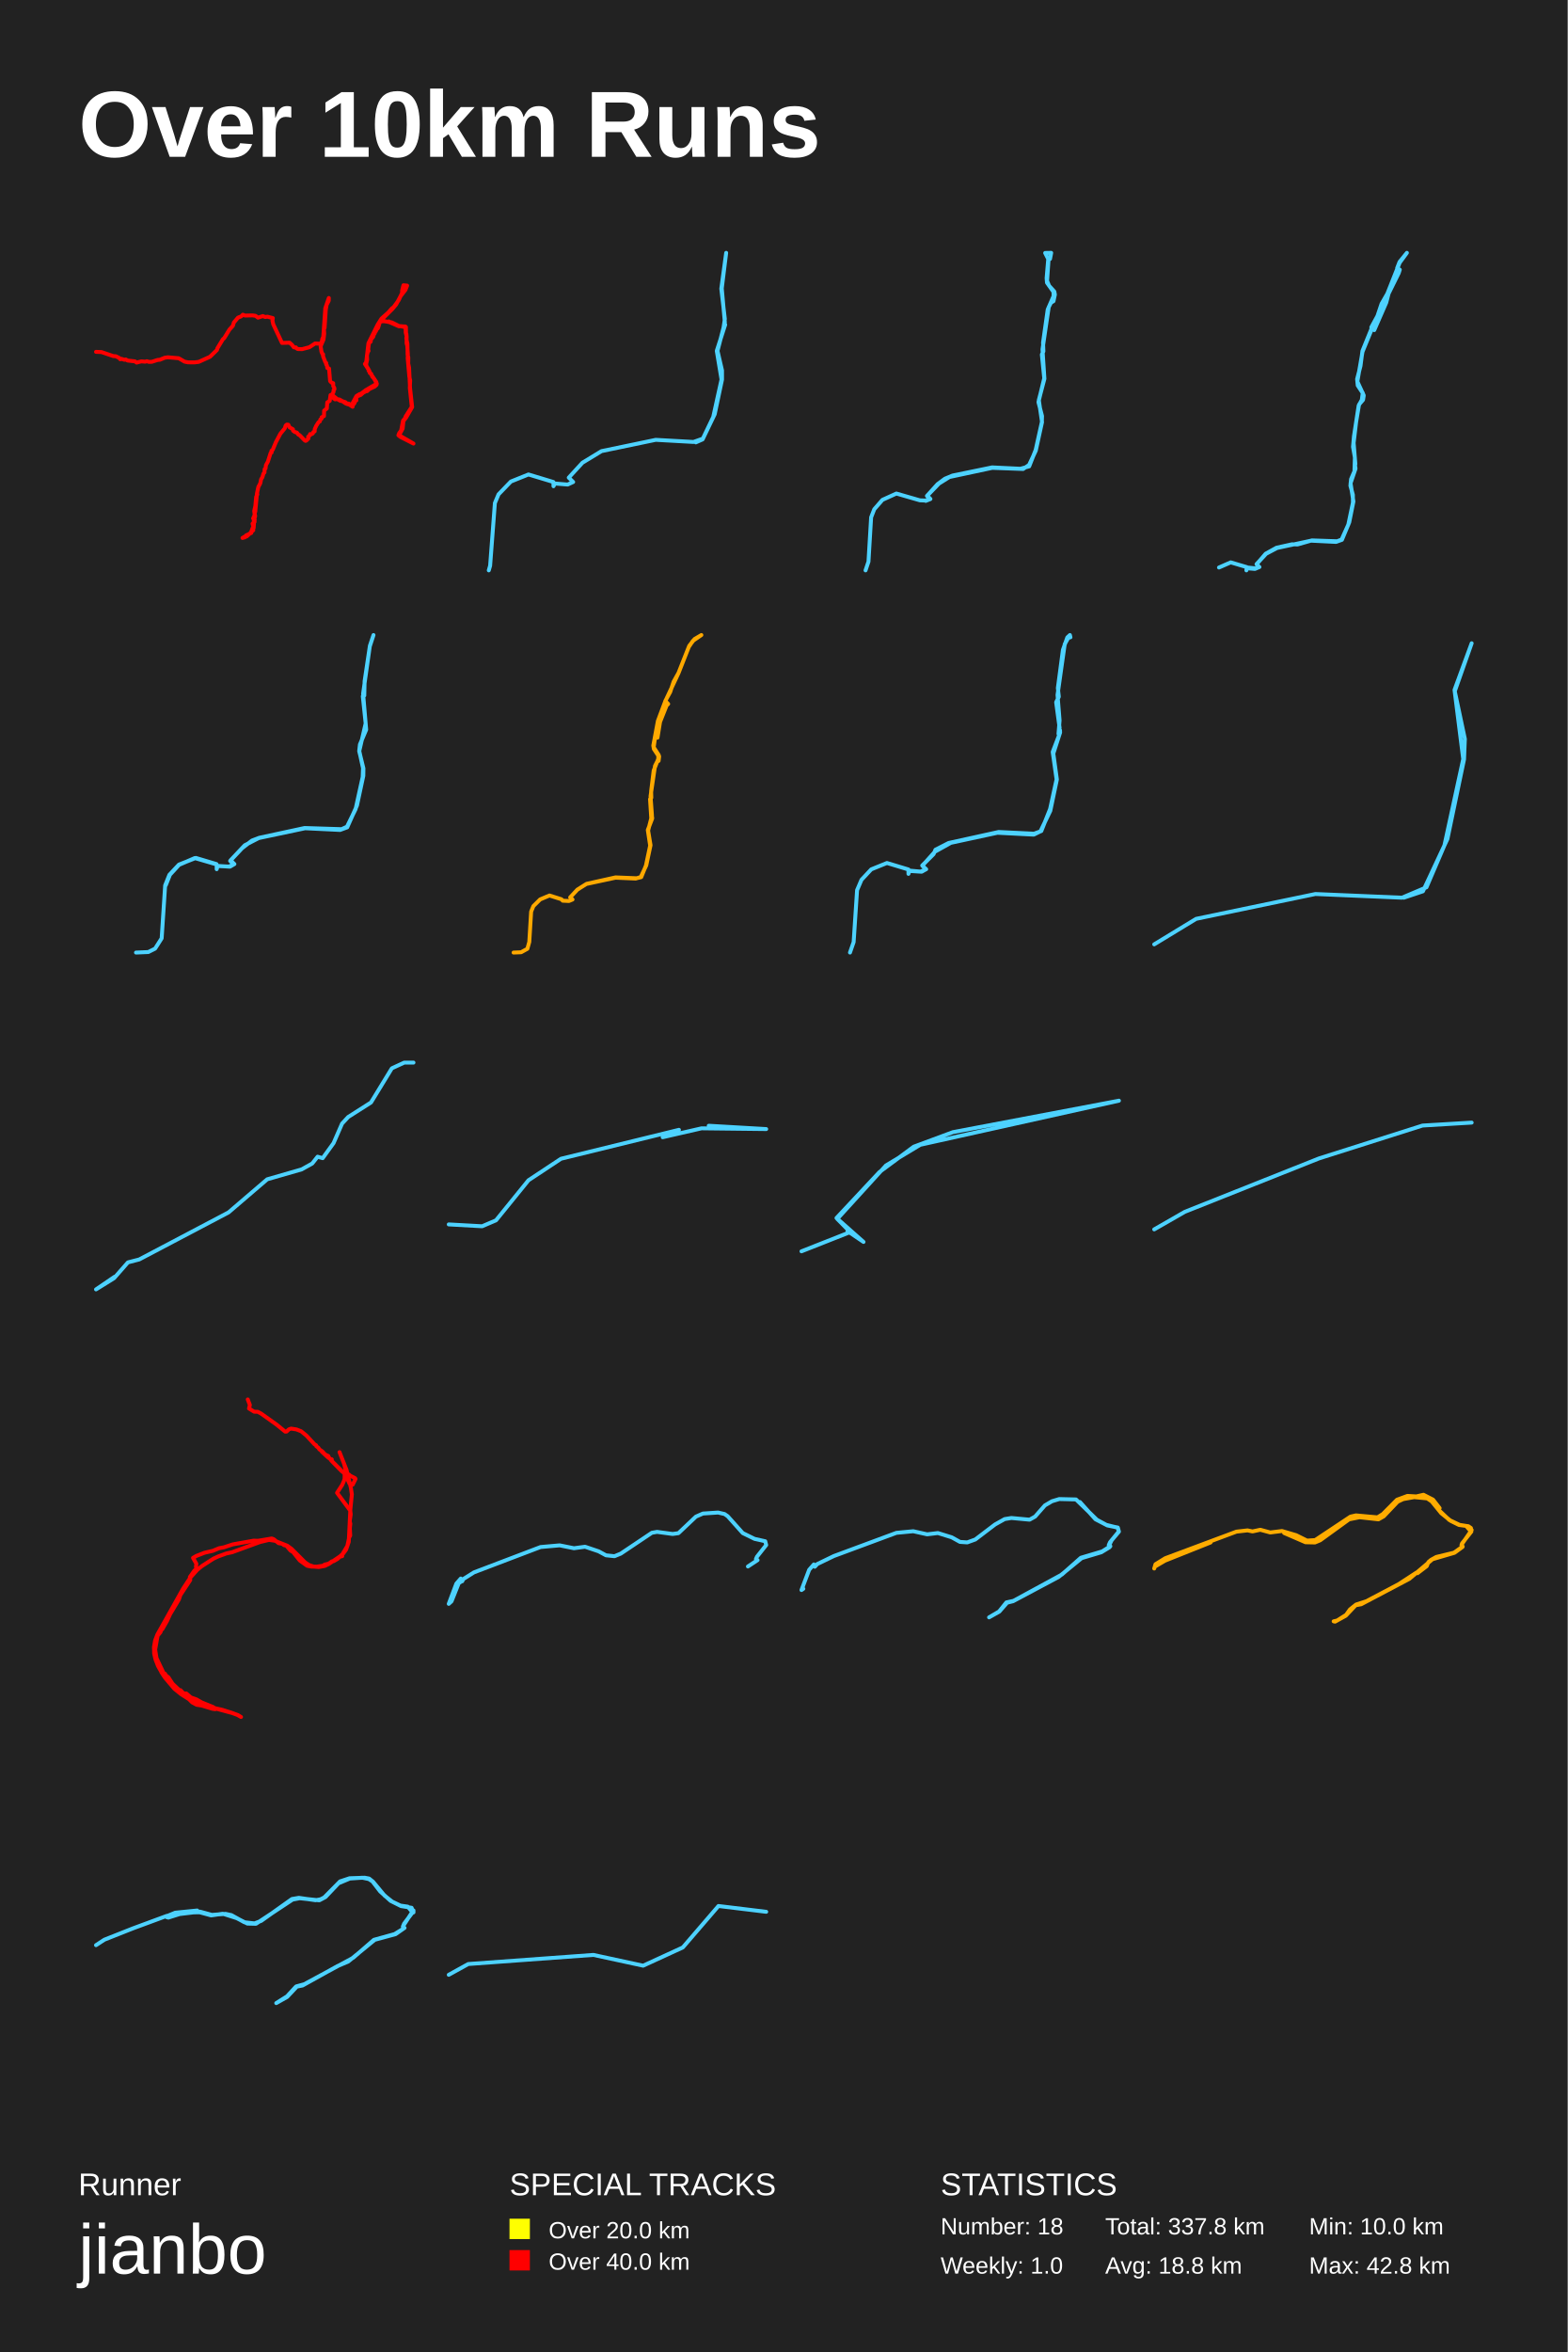
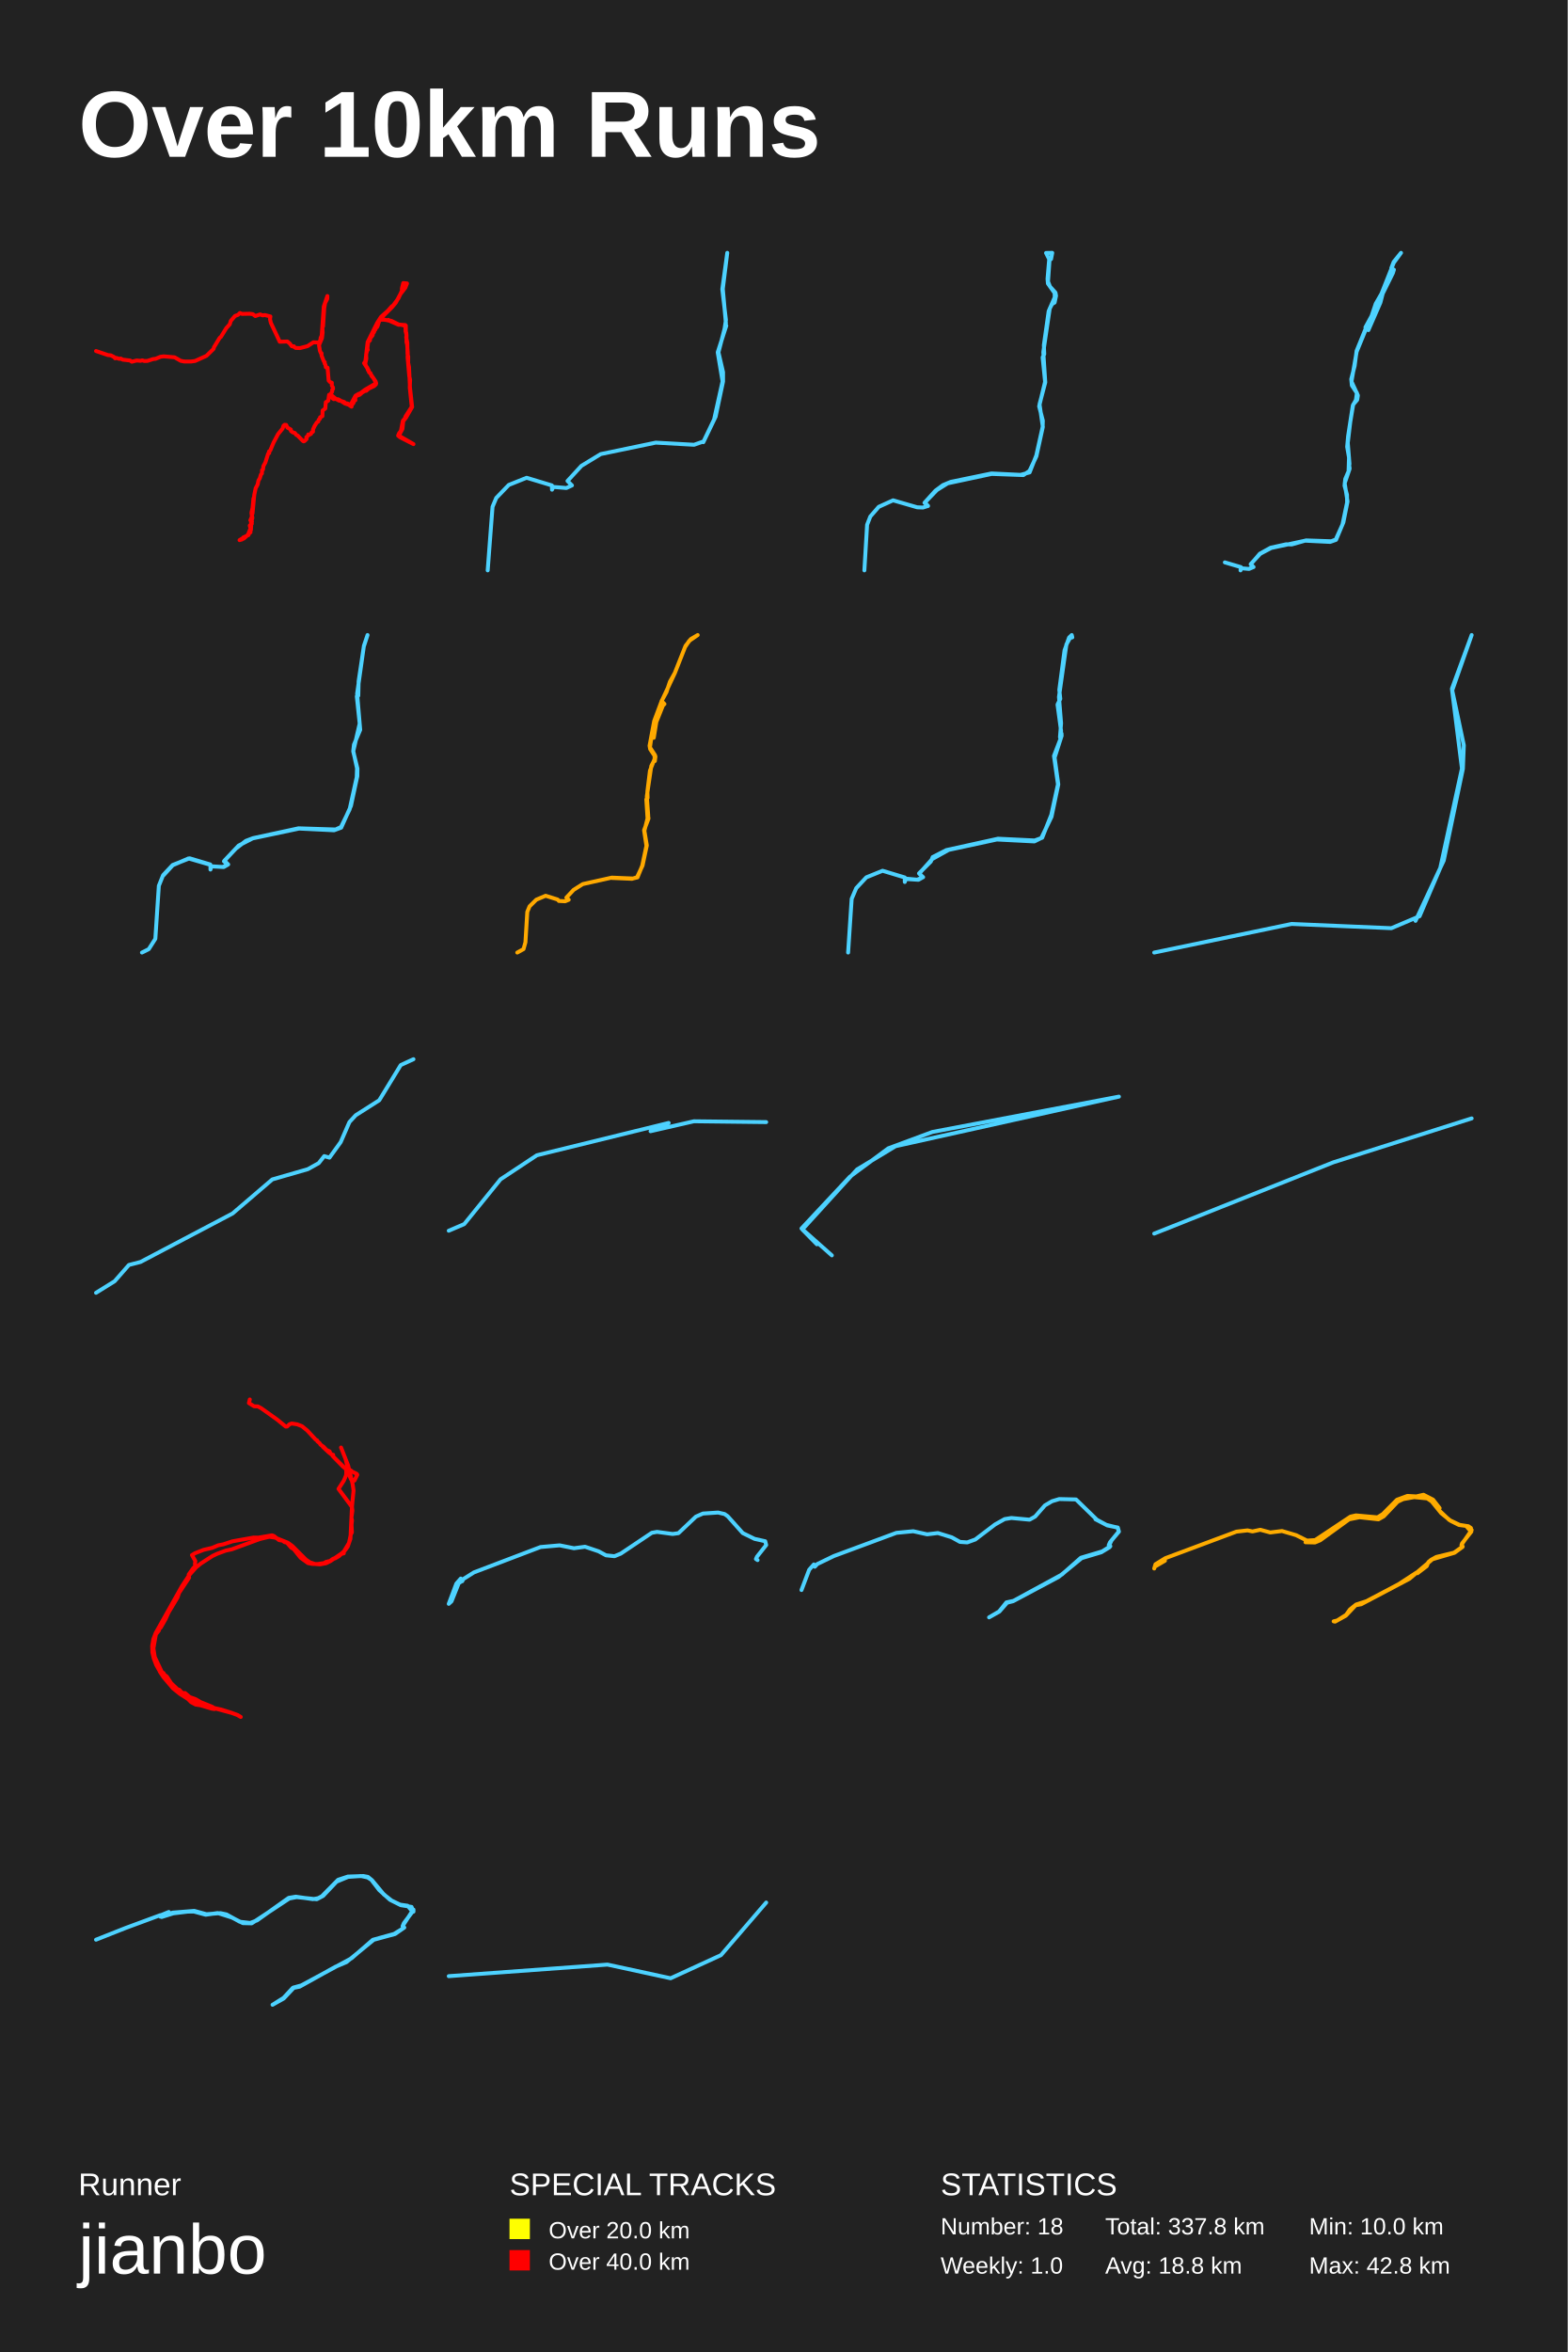
<svg xmlns="http://www.w3.org/2000/svg" baseProfile="full" height="300mm" version="1.1" viewBox="0,0,200,300" width="200mm">
  <defs />
  <rect fill="#222222" height="300" width="200" x="0" y="0" />
  <text fill="#FFFFFF" style="font-size:12px; font-family:Arial; font-weight:bold;" x="10" y="20">Over 10km Runs</text>
  <text fill="#FFFFFF" style="font-size:4px; font-family:Arial" x="10" y="280">Runner</text>
  <text fill="#FFFFFF" style="font-size:9px; font-family:Arial" x="10" y="290">jianbo</text>
  <text fill="#FFFFFF" style="font-size:4px; font-family:Arial" x="65" y="280">SPECIAL TRACKS</text>
  <rect fill="yellow" height="2.6" width="2.6" x="65" y="283" />
  <text fill="#FFFFFF" style="font-size:3px; font-family:Arial" x="70" y="285.5">Over 20.0 km</text>
  <rect fill="red" height="2.6" width="2.6" x="65" y="287" />
  <text fill="#FFFFFF" style="font-size:3px; font-family:Arial" x="70" y="289.5">Over 40.0 km</text>
  <text fill="#FFFFFF" style="font-size:4px; font-family:Arial" x="120" y="280">STATISTICS</text>
  <text fill="#FFFFFF" style="font-size:3px; font-family:Arial" x="120" y="285">Number: 18</text>
  <text fill="#FFFFFF" style="font-size:3px; font-family:Arial" x="120" y="290">Weekly: 1.0</text>
  <text fill="#FFFFFF" style="font-size:3px; font-family:Arial" x="141" y="285">Total: 337.8 km</text>
  <text fill="#FFFFFF" style="font-size:3px; font-family:Arial" x="141" y="290">Avg: 18.8 km</text>
  <text fill="#FFFFFF" style="font-size:3px; font-family:Arial" x="167" y="285">Min: 10.0 km</text>
  <text fill="#FFFFFF" style="font-size:3px; font-family:Arial" x="167" y="290">Max: 42.8 km</text>
-   <polyline fill="none" opacity="1" points="12.25,44.879 12.939,44.904 14.44,45.414 14.78,45.443 15.19,45.648 15.336,45.823 15.478,45.768 15.875,45.893 16.038,45.848 16.281,45.988 17.218,46.093 17.429,46.247 18.033,46.093 18.515,46.133 18.742,46.073 18.998,46.158 19.371,46.148 20.101,45.913 20.401,45.883 21.022,45.628 21.423,45.573 22.798,45.693 23.548,46.128 23.99,46.217 24.834,46.222 25.361,46.153 26.788,45.508 27.688,44.63 27.725,44.44 28.451,43.246 28.593,43.147 29.278,42.028 29.708,41.559 29.838,41.129 30.369,40.51 30.762,40.36 30.981,40.14 31.257,40.25 32.218,40.23 32.603,40.285 32.916,40.52 33.524,40.315 33.828,40.435 34.112,40.395 34.805,40.57 34.757,40.904 34.862,41.364 35.977,43.741 36.943,43.711 37.247,43.975 37.49,44.305 37.762,44.315 37.741,44.365 37.973,44.52 38.532,44.535 39.465,44.29 40.199,43.811 40.884,43.846 41.067,43.566 41.111,43.251 41.241,42.972 41.501,39.321 41.951,38.008 41.939,38.358 41.671,38.882 41.562,39.506 41.411,41.808 41.326,41.973 41.359,42.572 41.274,43.296 40.905,44.165 41.01,44.849 41.132,45.154 41.221,45.189 41.217,45.453 41.517,46.227 41.622,46.297 41.61,46.472 41.712,46.632 41.76,46.941 41.979,47.001 42.113,48.609 42.308,48.814 42.51,48.874 42.51,49.248 42.656,49.478 42.66,49.663 42.555,49.767 42.555,49.997 42.328,50.357 42.563,50.566 42.575,50.816 42.758,50.941 42.859,50.901 43.326,50.961 43.577,51.145 44.076,51.3 44.242,51.47 44.477,51.48 44.854,51.67 45.475,50.511 45.905,50.257 46.03,50.247 46.663,49.762 48.074,48.939 47.734,48.314 47.486,48.035 47.352,47.67 47.174,47.576 47.121,47.311 46.554,46.417 46.663,46.307 46.74,46.038 47.004,43.781 48.192,41.389 48.67,40.635 49.534,39.866 50.021,39.311 50.203,39.197 50.864,38.293 51.298,37.349 51.298,37.069 51.469,36.385 51.939,36.43 51.724,36.974 51.095,37.788 50.536,38.842 50.045,39.426 48.897,40.565 48.642,40.929 49.611,41.054 49.603,40.994 49.559,41.039 49.984,41.124 50.937,41.599 51.72,41.648 51.789,41.718 51.801,42.582 51.878,42.917 51.838,43.177 51.979,43.851 52,45.239 52.093,45.608 52.081,46.367 52.19,46.901 52.312,49.483 52.58,51.924 51.801,53.277 51.469,53.696 51.367,54.675 50.913,55.514 52.75,56.577 51.075,55.723 50.824,55.519 50.937,55.229 51.177,54.914 51.416,53.656 51.663,53.367 51.769,53.082 52.535,51.889 52.284,49.483 52.328,48.519 52.223,48.06 52.012,45.693 52.036,45.174 51.955,44.08 51.87,43.786 51.878,42.967 51.842,42.557 51.761,42.452 51.744,41.748 51.1,41.594 50.901,41.624 49.696,41.094 49.08,40.969 48.569,40.989 48.427,41.189 48.245,41.788 48.168,41.928 48.062,41.938 47.961,42.238 47.872,42.263 47.794,42.562 47.681,42.657 47.632,42.932 47.32,43.311 47.292,43.581 47.113,43.721 47.06,43.856 46.971,44.57 47.02,44.754 46.923,44.884 46.813,45.324 46.837,45.873 46.704,46.482 46.793,46.767 46.996,47.066 47.024,47.271 48.005,48.719 48.07,48.994 48.026,49.103 47.807,49.303 47.121,49.628 46.833,49.892 46.704,49.892 46.335,50.097 46.018,50.376 45.524,50.571 45.442,50.851 45.467,51.07 45.252,51.19 45.244,51.39 44.956,51.769 44.984,51.884 44.599,51.63 44.149,51.485 43.492,51.055 43.439,51.135 43.021,50.906 42.494,50.471 42.166,50.391 42.064,51.13 41.752,51.325 41.695,52.109 41.351,52.373 41.33,53.072 41.038,53.217 41.026,53.397 40.868,53.512 40.811,53.751 40.629,53.861 40.333,54.335 40.154,54.735 40.146,55.019 39.964,55.119 39.907,55.284 39.66,55.419 39.558,55.364 39.493,55.568 39.311,55.708 39.347,55.928 39.092,56.187 38.974,56.232 38.869,56.167 38.224,55.504 38.046,55.419 37.871,55.179 37.604,55.099 37.389,54.934 37.372,54.75 36.938,54.505 36.784,54.171 36.59,54.156 36.448,54.266 36.334,54.63 35.771,55.319 35.195,56.402 34.785,57.39 34.635,57.49 34.655,57.71 34.534,57.755 34.177,58.878 33.929,59.332 33.873,59.766 33.759,59.841 33.743,60.256 33.613,60.4 33.479,60.86 33.313,61.134 33.204,61.648 32.956,62.117 32.782,62.951 32.567,65.257 32.486,65.461 32.551,65.826 32.372,66.474 32.461,66.549 32.352,66.669 32.405,66.684 32.36,67.348 32.247,67.308 32.019,67.892 31.711,68.211 31.468,68.421 31.346,68.391 31.233,68.535 30.937,68.615 31.196,68.456 31.379,68.446 31.387,68.291 32.06,67.981 32.028,67.887 32.311,67.632 32.255,67.547 32.336,67.228 32.218,66.789 32.478,66.559 32.437,66.504 32.498,66.295 32.291,66.13 32.49,65.671 32.433,65.177 32.575,64.538 32.68,63.38 32.831,63.051" stroke="red" stroke-dasharray="none" stroke-linecap="round" stroke-linejoin="round" stroke-width="0.5" />
-   <polyline fill="none" opacity="1" points="62.357,72.75 62.528,72.155 63.136,64.167 63.603,63.053 65.177,61.421 67.42,60.519 70.598,61.479 70.614,62.016 70.785,61.671 72.421,61.805 73.122,61.479 72.561,60.922 74.306,59.021 76.737,57.542 83.654,56.102 88.468,56.371 89.667,55.948 90.992,53.183 92.051,48.401 91.443,44.753 92.518,41.411 92.3,41.833 92.472,40.681 92.02,36.821 92.643,32.25 92.082,36.783 92.472,41.142 91.537,44.753 92.113,47.249 92.113,48.421 91.179,52.837 89.636,56.044 88.764,56.428" stroke="#4dd2ff" stroke-dasharray="none" stroke-linecap="round" stroke-linejoin="round" stroke-width="0.5" />
-   <polyline fill="none" opacity="1" points="118.103,63.889 118.689,63.658 118.256,63.254 119.614,61.753 120.55,61.06 121.522,60.656 126.569,59.617 130.175,59.79 131.299,59.487 132.131,57.38 132.915,53.844 132.939,53.065 132.482,51.289 133.22,48.244 132.915,45.213 133.114,44.823 133.067,43.697 133.664,39.482 134.508,37.548 134.461,37.187 134.414,37.793 134.402,37.23 133.571,36.061 133.524,35.484 133.723,33.116 133.957,33.03 134.109,32.25 133.337,32.264 133.77,33.116 133.583,35.816 133.828,36.436 134.508,37.187 134.578,37.577 134.402,38.414 134.086,38.602 133.793,39.165 132.997,44.563 133.243,48.316 132.529,51.03 132.939,53.844 132.142,57.481 131.288,59.3 130.526,59.819 126.592,59.675 121.124,60.844 119.789,61.681 118.302,63.225 118.7,63.644 118.068,63.846 117.354,63.817 114.356,62.951 112.577,63.759 111.535,64.957 111.136,65.982 110.797,71.639 110.422,72.75" stroke="#4dd2ff" stroke-dasharray="none" stroke-linecap="round" stroke-linejoin="round" stroke-width="0.5" />
-   <polyline fill="none" opacity="1" points="159.235,72.398 160.21,72.495 160.673,72.325 160.308,71.986 161.47,70.627 162.848,69.862 164.827,69.425 165.536,69.449 167.367,68.928 170.586,69.037 171.157,68.818 172.014,66.913 172.604,64.098 172.595,63.115 172.28,61.95 172.368,61.101 172.92,59.814 172.91,59.559 172.801,59.887 172.851,58.358 172.614,56.999 172.732,55.652 173.333,51.731 173.737,51.003 173.855,50.105 173.894,50.53 173.874,50.166 173.215,49.171 173.136,48.357 173.569,46.67 173.815,44.765 174.977,41.912 175.322,42.107 176.857,38.586 177.153,37.445 178.442,34.836 178.58,34.399 178.245,34.192 178.551,33.403 179.486,32.25 178.561,33.512 176.995,37.458 176.257,38.744 175.735,40.298 174.948,41.742 174.997,42.009 173.825,44.862 173.166,48.661 173.983,50.433 173.894,51.003 173.382,51.598 173.008,53.843 172.693,56.489 172.91,59.171 172.792,59.899 172.91,59.584 172.929,59.79 172.299,61.635 172.664,63.965 172.132,66.622 171.197,68.855 170.448,69.122 167.249,68.964 162.917,69.898 161.519,70.639 160.308,71.949 160.663,72.325 160.102,72.568 159.107,72.483 159.009,72.75 159.058,72.337 157.01,71.731 155.514,72.386" stroke="#4dd2ff" stroke-dasharray="none" stroke-linecap="round" stroke-linejoin="round" stroke-width="0.5" />
-   <polyline fill="none" opacity="1" points="17.35,121.5 18.919,121.433 19.785,121 20.624,119.683 21.07,112.931 21.611,111.58 22.828,110.28 24.993,109.43 27.617,110.213 27.698,110.647 27.82,110.463 29.199,110.53 29.849,110.247 29.362,109.813 30.877,108.196 32.148,107.212 33.068,106.862 38.858,105.612 43.578,105.762 44.268,105.445 45.364,103.211 46.27,99.109 46.311,97.975 45.837,95.791 46.649,92.273 46.284,88.804 46.473,88.721 46.514,86.887 47.19,82.367 47.65,81.0 47.176,82.451 46.324,88.471 46.717,93.073 45.918,94.957 45.824,95.808 46.365,98.009 46.351,98.959 45.54,102.744 44.295,105.528 43.389,105.862 38.925,105.645 33.014,106.895 31.228,107.812 29.416,109.73 29.903,110.213 29.335,110.547 27.766,110.447 27.644,110.863 27.644,110.263 24.844,109.446 22.842,110.313 21.679,111.58 21.151,112.914" stroke="#4dd2ff" stroke-dasharray="none" stroke-linecap="round" stroke-linejoin="round" stroke-width="0.5" />
-   <polyline fill="none" opacity="1" points="65.521,121.5 66.482,121.46 67.281,121.018 67.525,120.145 67.761,116.279 68.047,115.576 68.91,114.723 70.099,114.221 71.631,114.703 71.786,114.884 72.584,114.924 73.04,114.733 72.739,114.462 73.667,113.468 74.832,112.735 78.53,111.912 81.219,112.022 81.805,111.881 82.408,110.395 82.946,107.855 82.644,105.867 83.206,104.401 83.19,104.2 83.092,104.471 82.929,101.93 83.092,101.75 83.068,100.936 83.394,98.285 84.062,96.588 84.013,96.337 83.98,96.749 83.988,96.397 83.418,95.533 83.345,95.102 83.931,91.958 84.868,89.457 86.571,85.831 87.931,82.376 88.607,81.512 89.479,81.0 88.395,81.743 87.866,82.537 86.562,85.831 85.935,86.956 85.503,88.262 84.876,89.407 85.243,89.789 85.047,89.979 84.208,92.079 83.882,94.087 83.565,94.117 83.394,95.312 84.029,96.297 84.021,96.688 84.013,96.256 84.094,96.487 84.021,97.05 83.842,97.14 83.565,97.683 82.994,101.559 83.174,104.019 82.685,105.937 82.994,107.805 82.449,110.375 81.748,111.861 81.105,112.062 78.522,111.952 74.93,112.725" stroke="#ffa900" stroke-dasharray="none" stroke-linecap="round" stroke-linejoin="round" stroke-width="0.5" />
-   <polyline fill="none" opacity="1" points="116.021,111.072 115.911,111.342 116.13,111.055 117.433,111.173 118.16,110.869 117.652,110.396 119.106,108.942 119.339,108.384 121.026,107.522 127.402,106.12 131.914,106.339 132.846,106.001 133.971,103.178 134.794,99.409 134.3,95.91 135.246,93.442 135.232,93.138 135.054,93.645 135.178,92.833 134.739,89.571 135.082,88.878 134.958,87.762 135.603,82.893 136.165,81.304 136.494,81.0 136.563,81.287 136.288,81.355 135.836,82.15 134.917,88.641 135.178,91.887 135.04,93.594 135.178,93.104 135.219,93.51 134.382,96.113 134.835,99.426 133.998,103.415 132.737,106.035 131.886,106.458 127.252,106.221 121.3,107.506 119.271,108.638 117.666,110.43 118.146,110.869 117.584,111.19 116.007,111.089 115.897,111.461 115.897,110.903 113.155,110.075 111.153,110.886 109.905,112.221 109.342,113.54 108.904,120.165 108.437,121.5" stroke="#4dd2ff" stroke-dasharray="none" stroke-linecap="round" stroke-linejoin="round" stroke-width="0.5" />
-   <polyline fill="none" opacity="1" points="147.25,120.453 152.599,117.199 167.813,114.031 178.858,114.502 181.984,113.174 184.277,107.823 186.673,96.819 185.562,87.999 187.75,82.047 185.596,88.17 186.882,94.25 186.777,96.862 184.659,107.009 181.533,113.688 179.101,114.502" stroke="#4dd2ff" stroke-dasharray="none" stroke-linecap="round" stroke-linejoin="round" stroke-width="0.5" />
-   <polyline fill="none" opacity="1" points="52.75,135.536 51.571,135.536 49.992,136.263 47.328,140.623 44.418,142.475 43.638,143.319 42.554,145.804 41.165,147.727 40.518,147.539 39.833,148.406 38.483,149.157 34.088,150.423 29.161,154.642 17.767,160.643 16.321,161.018 14.552,163.034 12.25,164.464 14.628,162.847" stroke="#4dd2ff" stroke-dasharray="none" stroke-linecap="round" stroke-linejoin="round" stroke-width="0.5" />
-   <polyline fill="none" opacity="1" points="90.418,143.589 97.75,144.014 89.496,143.92 84.544,145.055 86.617,144.109 71.569,147.8 67.423,150.544 63.277,155.654 61.511,156.411 57.25,156.175" stroke="#4dd2ff" stroke-dasharray="none" stroke-linecap="round" stroke-linejoin="round" stroke-width="0.5" />
-   <polyline fill="none" opacity="1" points="108.126,157.033 110.165,158.41 106.718,155.357 112.205,149.491 116.576,146.259 121.577,144.404 142.75,140.393 117.401,146.02 113.031,148.653 106.815,155.477 108.466,157.153 102.25,159.607" stroke="#4dd2ff" stroke-dasharray="none" stroke-linecap="round" stroke-linejoin="round" stroke-width="0.5" />
-   <polyline fill="none" opacity="1" points="187.75,143.19 181.483,143.564 168.275,147.758 151.158,154.568 147.25,156.81" stroke="#4dd2ff" stroke-dasharray="none" stroke-linecap="round" stroke-linejoin="round" stroke-width="0.5" />
-   <polyline fill="none" opacity="1" points="31.609,178.5 31.879,179.203 31.769,179.659 32.424,180.064 32.883,180.075 33.304,180.3 35.311,181.729 36.384,182.606 36.558,182.595 36.86,182.314 37.135,182.218 37.818,182.325 38.418,182.556 39.096,183.112 40.127,184.226 40.324,184.339 40.356,184.462 40.631,184.676 40.737,184.862 41.14,185.148 41.479,185.52 41.887,185.717 41.951,185.902 42.263,186.228 42.327,186.166 42.299,186.285 42.441,186.459 43.967,187.983 43.963,188.607 43.885,188.877 43.656,189.4 43,190.413 44.687,192.684 44.742,193.146 44.618,194.023 44.691,194.36 44.632,194.934 44.682,195.873 44.554,196.081 44.311,197.194 43.66,198.279 43.665,198.487 43.353,198.566 43.069,198.836 42.57,199.128 42.345,199.151 41.937,199.443 41.429,199.567 41.186,199.713 40.384,199.831 39.72,199.82 39.174,199.713 38.249,199.044 37.387,197.965 37.066,197.779 36.526,197.149 36.241,197.093 35.994,196.907 35.54,196.834 34.931,196.334 34.674,196.233 32.942,196.525 32.351,196.514 29.702,196.986 28.561,197.363 27.934,197.481 27.159,197.807 26.092,198.054 25.038,198.465 24.625,198.707 25.051,199.46 25.001,199.837 25.065,200.101 24.799,200.332 24.222,201.147 24.272,201.54 23.008,203.458 22.824,204.014 21.697,205.898 21.312,206.746 20.703,207.815 20.579,207.888 20.469,208.197 20.107,208.635 19.795,210.4 19.965,211.491 20.881,213.419 21.06,213.492 21.161,213.694 21.482,213.936 22.018,214.762 22.866,215.566 23.035,215.588 22.898,215.617 23.081,215.633 23.351,215.931 23.594,216.027 23.759,215.999 24.355,216.51 25.056,216.758 25.757,217.157 27.155,217.719 27.48,217.927 27.457,218.011 27.109,217.96 25.725,217.544 25.093,217.449 24.515,217.14 24.117,216.741 23.108,216.1 22.242,215.403 21.065,214.015 20.593,213.306 21.303,214.239 22.604,215.594 23.704,216.415 24.392,216.819 25.716,217.443 29.597,218.489 30.289,218.741 30.747,219.0 30.362,218.764 29.515,218.455 28.319,218.078 26.495,217.674 24.96,217.078 24.135,216.662 23.168,216.01 21.94,214.914 20.529,213.16 20.153,212.486 19.841,211.671 19.667,210.918 19.644,210.086 19.786,209.254 20.08,208.483 23.36,202.631 24.291,201.214 25.157,200.242 25.752,199.758 27.219,198.814 27.824,198.532 28.864,198.15 29.62,197.987 33.158,196.694 34.317,196.418 35.059,196.525 36.654,197.16 37.213,197.571 38.918,199.28 39.417,199.618 40.04,199.826 40.673,199.876 41.433,199.736 41.983,199.466 43.367,198.521 43.793,198.15 44.155,197.655 44.494,196.671 44.696,192.538 44.888,190.615 44.76,189.755 44.206,187.483 43.317,185.227 43.899,186.712 44.403,188.827 44.558,189.187 44.627,189.288 44.82,189.271 44.998,189.372 45.356,188.641 45.301,188.54 44.641,188.208 44.554,188.096 43.871,187.854 43.587,187.646 42.263,186.296 42.331,186.138 42.244,186.195 41.809,185.863 41.035,185.143 41.007,185.042" stroke="red" stroke-dasharray="none" stroke-linecap="round" stroke-linejoin="round" stroke-width="0.5" />
-   <polyline fill="none" opacity="1" points="59.025,201.446 58.973,201.649 58.529,201.929 57.601,204.256 57.25,204.574 58.22,201.993 58.787,201.344 58.973,201.688 59.097,201.42 60.469,200.556 68.961,197.326 71.397,197.11 73.223,197.479 74.637,197.288 76.37,197.873 77.309,198.381 78.393,198.496 79.197,198.165 83.16,195.508 83.83,195.393 85.812,195.66 86.554,195.558 88.783,193.447 89.681,193.053 91.611,192.926 92.436,193.117 92.838,193.397 94.758,195.546 96.264,196.283 97.626,196.588 97.75,197.072 96.574,198.559 96.44,198.852 96.646,198.992 95.418,199.806" stroke="#4dd2ff" stroke-dasharray="none" stroke-linecap="round" stroke-linejoin="round" stroke-width="0.5" />
-   <polyline fill="none" opacity="1" points="102.487,202.647 102.25,202.812 103.23,200.231 103.828,199.545 103.952,199.837 104.272,199.494 106.376,198.477 114.361,195.515 116.506,195.311 118.281,195.706 119.653,195.54 121.417,196.087 122.469,196.672 123.397,196.735 124.419,196.367 126.946,194.447 128.174,193.76 129.03,193.621 131.351,193.837 132.052,193.443 133.301,192.019 134.208,191.485 135.137,191.205 137.272,191.256 139.944,193.849 141.141,194.498 142.616,194.867 142.75,195.362 141.811,196.481 141.512,197.091 141.564,197.346 140.501,197.994 137.994,198.744 135.065,201.134 129.247,204.236 128.483,204.426 127.493,205.558 126.183,206.295 127.462,205.545 128.39,204.388 129.308,204.185 135.477,200.829 137.891,198.693 140.625,197.879 141.657,197.218 141.45,197.079 141.615,196.71 142.719,195.362 142.606,194.841 141.275,194.574 139.758,193.786 137.778,191.587" stroke="#4dd2ff" stroke-dasharray="none" stroke-linecap="round" stroke-linejoin="round" stroke-width="0.5" />
-   <polyline fill="none" opacity="1" points="154.442,196.744 148.619,199.069 147.325,199.827 147.25,200.066 147.412,199.521 148.663,198.75 157.742,195.362 159.154,195.202 159.79,195.335 160.782,195.123 162.055,195.468 163.554,195.282 165.354,195.814 166.745,196.505 167.791,196.438 172.288,193.448 172.988,193.289 175.738,193.541 176.417,193.116 178.218,191.296 179.555,190.804 180.687,190.87 181.604,190.658 182.822,191.282 183.663,192.359 183.491,192.545 184.893,193.874 186.208,194.498 187.038,194.631 187.502,195.163 187.75,195.149 186.488,196.983 186.596,197.302 185.561,198.059 182.747,198.883 179.803,201.381 173.657,204.623 172.945,204.756 171.694,206.085 170.325,206.842 170.142,206.802 170.595,206.696 171.727,205.979 172.223,205.288 172.999,204.663 174.315,204.238 178.444,202.059 180.687,200.597 180.838,200.664 182.024,199.76 182.229,199.242 182.563,198.963 183.232,198.591 185.496,198.046 186.607,197.262 186.445,197.103 186.521,196.863 187.707,195.362 187.653,194.897 187.329,194.671 186.133,194.511 185.087,193.993 183.868,193.01 182.65,191.508 182.078,191.123 180.418,190.963 179.005,191.216 178.304,191.548 176.536,193.408 175.857,193.794 173.441,193.528 172.115,193.794 168.427,196.465 167.759,196.744 166.551,196.717 163.823,195.535" stroke="#ffac00" stroke-dasharray="none" stroke-linecap="round" stroke-linejoin="round" stroke-width="0.5" />
-   <polyline fill="none" opacity="1" points="12.25,248.108 13.312,247.413 16.987,245.957 21.291,244.368 21.302,244.555 22.852,244.047 25.519,243.833 27.036,244.247 28.782,244.114 29.519,244.274 31.167,245.182 32.467,245.329 33.324,245.009 37.248,242.217 38.126,242.07 40.251,242.377 40.901,242.257 41.368,242.016 43.384,239.972 44.598,239.571 46.528,239.505 47.091,239.611 47.59,240.012 49.064,241.789 50.029,242.551 51.091,243.058 52.013,243.192 52.49,243.753 52.75,243.673 52.75,243.927 52.49,244.034 51.503,245.557 51.417,245.784 51.612,245.904 50.463,246.705 47.807,247.427 44.414,250.205 43.048,250.78 38.603,253.251 37.866,253.398 36.641,254.707 35.243,255.495 36.609,254.64 37.779,253.371 38.809,253.091 45.064,249.711 47.698,247.427 50.343,246.692 51.384,246.051 51.579,245.877 51.395,245.744 51.558,245.356 52.707,243.833 52.512,243.339 51.167,243.125 49.834,242.457 48.501,241.255 47.514,239.972 47.048,239.678 46.224,239.505 44.63,239.611 43.189,240.213 41.519,241.976 40.739,242.39 38.235,242.123 37.324,242.297 32.652,245.383 31.557,245.356 30.191,244.661 28.424,244.1 26.939,244.314 25.465,243.913 24.695,243.927 22.917,244.14 21.464,244.595 21.41,244.354 22.353,243.967 25.161,243.686" stroke="#4dd2ff" stroke-dasharray="none" stroke-linecap="round" stroke-linejoin="round" stroke-width="0.5" />
-   <polyline fill="none" opacity="1" points="57.25,251.888 59.738,250.513 75.698,249.35 82.048,250.725 87.11,248.399 91.658,243.112 97.75,243.852" stroke="#4dd2ff" stroke-dasharray="none" stroke-linecap="round" stroke-linejoin="round" stroke-width="0.5" />
+   <polyline fill="none" opacity="1" points="12.25,44.773 13.776,45.291 14.123,45.321 14.54,45.53 14.688,45.707 14.833,45.651 15.237,45.778 15.402,45.733 15.649,45.875 16.602,45.982 16.817,46.139 17.432,45.982 17.923,46.022 18.154,45.961 18.413,46.048 18.793,46.038 19.536,45.799 19.841,45.768 20.472,45.509 20.881,45.453 22.279,45.575 23.042,46.017 23.492,46.109 24.35,46.114 24.886,46.043 26.339,45.387 27.254,44.493 27.292,44.3 28.03,43.086 28.174,42.985 28.872,41.847 29.309,41.369 29.441,40.932 29.981,40.302 30.382,40.15 30.604,39.926 30.885,40.038 31.863,40.018 32.255,40.074 32.572,40.312 33.191,40.104 33.5,40.226 33.789,40.185 34.495,40.363 34.445,40.704 34.552,41.171 35.687,43.589 36.669,43.559 36.978,43.828 37.226,44.163 37.502,44.173 37.482,44.224 37.717,44.382 38.286,44.397 39.235,44.148 39.982,43.66 40.679,43.696 40.864,43.411 40.91,43.091 41.042,42.807 41.306,39.093 41.764,37.757 41.751,38.113 41.479,38.646 41.368,39.281 41.215,41.623 41.128,41.791 41.161,42.4 41.075,43.137 40.699,44.021 40.807,44.717 40.93,45.027 41.021,45.062 41.017,45.331 41.322,46.119 41.43,46.19 41.417,46.368 41.52,46.53 41.57,46.845 41.793,46.906 41.929,48.542 42.127,48.75 42.333,48.811 42.333,49.192 42.482,49.425 42.486,49.613 42.379,49.72 42.379,49.954 42.147,50.319 42.387,50.533 42.399,50.787 42.585,50.914 42.688,50.873 43.162,50.934 43.418,51.122 43.926,51.279 44.095,51.452 44.334,51.462 44.718,51.655 45.349,50.477 45.786,50.218 45.914,50.208 46.558,49.715 47.993,48.877 47.647,48.242 47.395,47.958 47.259,47.587 47.077,47.49 47.024,47.221 46.446,46.312 46.558,46.2 46.636,45.926 46.904,43.63 48.113,41.196 48.6,40.429 49.478,39.647 49.974,39.083 50.159,38.966 50.832,38.047 51.273,37.086 51.273,36.802 51.446,36.106 51.925,36.151 51.706,36.705 51.067,37.533 50.497,38.605 49.998,39.2 48.831,40.358 48.571,40.729 49.557,40.856 49.549,40.795 49.503,40.841 49.936,40.927 50.906,41.41 51.702,41.461 51.772,41.532 51.785,42.411 51.863,42.751 51.822,43.015 51.966,43.701 51.987,45.113 52.082,45.489 52.069,46.261 52.181,46.805 52.304,49.431 52.577,51.914 51.785,53.291 51.446,53.717 51.343,54.713 50.881,55.566 52.75,56.647 51.046,55.779 50.79,55.571 50.906,55.276 51.149,54.956 51.393,53.676 51.644,53.382 51.752,53.092 52.531,51.879 52.276,49.431 52.321,48.45 52.214,47.983 51.999,45.575 52.024,45.047 51.941,43.935 51.855,43.635 51.863,42.802 51.826,42.385 51.743,42.278 51.727,41.562 51.071,41.405 50.869,41.435 49.644,40.897 49.016,40.77 48.497,40.79 48.352,40.993 48.167,41.603 48.088,41.745 47.981,41.755 47.878,42.06 47.787,42.085 47.709,42.39 47.593,42.487 47.544,42.766 47.226,43.152 47.197,43.427 47.016,43.569 46.962,43.706 46.871,44.432 46.921,44.62 46.822,44.752 46.71,45.199 46.735,45.758 46.599,46.378 46.69,46.667 46.896,46.972 46.925,47.18 47.923,48.653 47.989,48.933 47.944,49.045 47.721,49.248 47.024,49.578 46.731,49.847 46.599,49.847 46.223,50.055 45.902,50.34 45.398,50.538 45.316,50.822 45.341,51.046 45.122,51.168 45.114,51.371 44.821,51.757 44.85,51.874 44.458,51.615 44,51.467 43.331,51.03 43.278,51.112 42.853,50.878 42.317,50.436 41.982,50.355 41.879,51.107 41.562,51.305 41.504,52.102 41.153,52.371 41.133,53.082 40.836,53.23 40.823,53.412 40.662,53.529 40.605,53.773 40.419,53.885 40.118,54.367 39.936,54.773 39.928,55.063 39.742,55.165 39.685,55.332 39.433,55.469 39.33,55.413 39.264,55.622 39.078,55.764 39.115,55.987 38.855,56.251 38.736,56.297 38.628,56.231 37.972,55.556 37.791,55.469 37.614,55.225 37.341,55.144 37.123,54.977 37.106,54.789 36.665,54.54 36.508,54.2 36.31,54.184 36.166,54.296 36.05,54.667 35.477,55.368 34.891,56.47 34.474,57.475 34.321,57.577 34.342,57.8 34.218,57.846 33.855,58.988 33.604,59.45 33.546,59.892 33.43,59.968 33.414,60.39 33.282,60.537 33.146,61.004 32.976,61.284 32.865,61.807 32.613,62.284 32.436,63.132 32.217,65.477 32.135,65.686 32.201,66.056 32.019,66.716 32.11,66.792 31.999,66.914 32.052,66.93 32.007,67.605 31.891,67.564 31.66,68.158 31.347,68.483 31.099,68.696 30.976,68.666 30.86,68.813 30.559,68.894 30.823,68.732 31.009,68.722 31.017,68.564 31.702,68.25 31.669,68.153 31.957,67.894 31.9,67.808 31.982,67.483 31.863,67.036 32.127,66.803 32.085,66.747 32.147,66.534 31.937,66.366 32.139,65.899 32.081,65.396 32.226,64.746 32.333,63.568" stroke="red" stroke-dasharray="none" stroke-linecap="round" stroke-linejoin="round" stroke-width="0.5" />
+   <polyline fill="none" opacity="1" points="62.218,72.75 62.835,64.643 63.309,63.513 64.906,61.856 67.183,60.94 70.409,61.915 70.424,62.46 70.598,62.11 72.258,62.246 72.97,61.915 72.401,61.349 74.172,59.42 76.638,57.919 83.659,56.458 88.544,56.731 89.762,56.302 91.106,53.495 92.181,48.642 91.564,44.939 92.655,41.548 92.434,41.976 92.608,40.807 92.149,36.889 92.782,32.25 92.213,36.85 92.608,41.275 91.659,44.939 92.244,47.473 92.244,48.662 91.296,53.144 89.73,56.399" stroke="#4dd2ff" stroke-dasharray="none" stroke-linecap="round" stroke-linejoin="round" stroke-width="0.5" />
+   <polyline fill="none" opacity="1" points="118.389,64.544 117.943,64.129 119.34,62.585 120.303,61.873 121.302,61.458 126.491,60.389 130.199,60.567 131.355,60.256 132.21,58.089 133.016,54.453 133.04,53.652 132.571,51.826 133.329,48.695 133.016,45.578 133.221,45.178 133.173,44.02 133.787,39.686 134.654,37.697 134.605,37.326 134.557,37.95 134.545,37.371 133.69,36.169 133.642,35.575 133.847,33.141 134.088,33.052 134.244,32.25 133.45,32.265 133.895,33.141 133.703,35.916 133.955,36.554 134.654,37.326 134.726,37.727 134.545,38.588 134.22,38.781 133.919,39.36 133.101,44.911 133.353,48.769 132.619,51.559 133.04,54.453 132.222,58.193 131.343,60.063 130.56,60.597 126.515,60.449 120.893,61.651 119.52,62.511 117.991,64.099 118.401,64.529 117.751,64.737 117.016,64.708 113.934,63.817 112.104,64.648 111.033,65.88 110.623,66.933 110.274,72.75" stroke="#4dd2ff" stroke-dasharray="none" stroke-linecap="round" stroke-linejoin="round" stroke-width="0.5" />
+   <polyline fill="none" opacity="1" points="159.462,72.495 159.925,72.325 159.56,71.986 160.722,70.627 162.1,69.862 164.079,69.425 164.788,69.449 166.619,68.928 169.838,69.037 170.409,68.818 171.266,66.913 171.856,64.098 171.846,63.115 171.531,61.95 171.62,61.101 172.171,59.814 172.161,59.559 172.053,59.887 172.102,58.358 171.866,56.999 171.984,55.652 172.585,51.731 172.988,51.003 173.107,50.105 173.146,50.53 173.126,50.166 172.467,49.171 172.388,48.357 172.821,46.67 173.067,44.765 174.229,41.912 174.573,42.107 176.109,38.586 176.405,37.445 177.694,34.836 177.832,34.399 177.497,34.192 177.802,33.403 178.738,32.25 177.812,33.512 176.247,37.458 175.509,38.744 174.987,40.298 174.199,41.742 174.249,42.009 173.077,44.862 172.417,48.661 173.235,50.433 173.146,51.003 172.634,51.598 172.26,53.843 171.945,56.489 172.161,59.171 172.043,59.899 172.161,59.584 172.181,59.79 171.551,61.635 171.915,63.965 171.384,66.622 170.448,68.855 169.7,69.122 166.501,68.964 162.169,69.898 160.771,70.639 159.56,71.949 159.915,72.325 159.354,72.568 158.359,72.483 158.261,72.75 158.31,72.337 156.262,71.731" stroke="#4dd2ff" stroke-dasharray="none" stroke-linecap="round" stroke-linejoin="round" stroke-width="0.5" />
+   <polyline fill="none" opacity="1" points="18.111,121.5 18.978,121.066 19.818,119.747 20.265,112.983 20.807,111.631 22.027,110.328 24.194,109.477 26.823,110.261 26.904,110.696 27.026,110.512 28.408,110.579 29.059,110.295 28.571,109.861 30.088,108.241 31.362,107.255 32.283,106.905 38.082,105.652 42.811,105.802 43.502,105.485 44.599,103.247 45.507,99.139 45.548,98.003 45.073,95.815 45.886,92.291 45.521,88.817 45.71,88.734 45.751,86.896 46.428,82.37 46.889,81.0 46.415,82.453 45.561,88.483 45.954,93.093 45.155,94.98 45.06,95.832 45.602,98.037 45.588,98.989 44.775,102.78 43.529,105.569 42.621,105.903 38.15,105.686 32.229,106.938 30.441,107.857 28.625,109.777 29.113,110.261 28.544,110.595 26.972,110.495 26.85,110.913 26.85,110.312 24.045,109.493 22.04,110.362 20.875,111.631" stroke="#4dd2ff" stroke-dasharray="none" stroke-linecap="round" stroke-linejoin="round" stroke-width="0.5" />
+   <polyline fill="none" opacity="1" points="65.99,121.5 66.79,121.058 67.034,120.183 67.271,116.314 67.556,115.611 68.42,114.756 69.611,114.254 71.144,114.736 71.299,114.917 72.098,114.957 72.555,114.767 72.253,114.495 73.182,113.5 74.348,112.766 78.05,111.942 80.741,112.053 81.328,111.912 81.932,110.425 82.47,107.882 82.168,105.891 82.731,104.424 82.715,104.223 82.617,104.494 82.454,101.951 82.617,101.77 82.592,100.956 82.918,98.302 83.587,96.603 83.538,96.352 83.506,96.764 83.514,96.412 82.943,95.548 82.869,95.116 83.457,91.969 84.394,89.466 86.099,85.836 87.46,82.377 88.137,81.513 89.01,81.0 87.925,81.744 87.395,82.538 86.09,85.836 85.462,86.962 85.03,88.269 84.402,89.415 84.769,89.797 84.574,89.988 83.734,92.09 83.408,94.1 83.09,94.13 82.918,95.327 83.554,96.312 83.546,96.704 83.538,96.272 83.62,96.503 83.546,97.066 83.367,97.156 83.09,97.699 82.519,101.579 82.698,104.042 82.209,105.962 82.519,107.831 81.973,110.404 81.271,111.892 80.627,112.093 78.042,111.982" stroke="#ffa900" stroke-dasharray="none" stroke-linecap="round" stroke-linejoin="round" stroke-width="0.5" />
+   <polyline fill="none" opacity="1" points="115.445,112.377 115.672,112.08 117.019,112.202 117.771,111.887 117.246,111.398 118.749,109.895 118.99,109.318 120.735,108.427 127.328,106.976 131.994,107.203 132.958,106.854 134.121,103.935 134.972,100.037 134.461,96.418 135.44,93.866 135.425,93.552 135.241,94.076 135.369,93.237 134.915,89.863 135.269,89.146 135.142,87.993 135.808,82.958 136.39,81.315 136.73,81.0 136.801,81.297 136.517,81.367 136.049,82.189 135.099,88.902 135.369,92.258 135.227,94.024 135.369,93.517 135.411,93.936 134.546,96.628 135.014,100.054 134.149,104.179 132.845,106.888 131.965,107.325 127.172,107.081 121.018,108.409 118.919,109.58 117.26,111.433 117.757,111.887 117.175,112.219 115.545,112.115 115.431,112.499 115.431,111.922 112.595,111.066 110.525,111.905 109.234,113.286 108.653,114.649 108.199,121.5" stroke="#4dd2ff" stroke-dasharray="none" stroke-linecap="round" stroke-linejoin="round" stroke-width="0.5" />
+   <polyline fill="none" opacity="1" points="147.25,121.5 164.779,117.85 177.505,118.392 181.107,116.863 183.748,110.697 186.509,98.019 185.229,87.857 187.75,81.0 185.269,88.055 186.749,95.06 186.629,98.069 184.188,109.76 180.586,117.455" stroke="#4dd2ff" stroke-dasharray="none" stroke-linecap="round" stroke-linejoin="round" stroke-width="0.5" />
+   <polyline fill="none" opacity="1" points="52.75,135.102 51.124,135.851 48.381,140.342 45.383,142.25 44.579,143.119 43.463,145.678 42.032,147.658 41.366,147.465 40.661,148.359 39.27,149.131 34.743,150.435 29.669,154.781 17.932,160.962 16.443,161.349 14.621,163.425 12.25,164.898" stroke="#4dd2ff" stroke-dasharray="none" stroke-linecap="round" stroke-linejoin="round" stroke-width="0.5" />
+   <polyline fill="none" opacity="1" points="97.75,143.126 88.526,143.02 82.992,144.289 85.308,143.231 68.49,147.356 63.857,150.423 59.224,156.134 57.25,156.98" stroke="#4dd2ff" stroke-dasharray="none" stroke-linecap="round" stroke-linejoin="round" stroke-width="0.5" />
+   <polyline fill="none" opacity="1" points="106.125,160.125 102.25,156.694 108.418,150.101 113.33,146.468 118.952,144.382 142.75,139.875 114.258,146.199 109.346,149.159 102.359,156.829 104.215,158.712" stroke="#4dd2ff" stroke-dasharray="none" stroke-linecap="round" stroke-linejoin="round" stroke-width="0.5" />
+   <polyline fill="none" opacity="1" points="187.75,142.652 170.11,148.253 147.25,157.348" stroke="#4dd2ff" stroke-dasharray="none" stroke-linecap="round" stroke-linejoin="round" stroke-width="0.5" />
+   <polyline fill="none" opacity="1" points="31.868,178.5 31.756,178.964 32.423,179.376 32.889,179.387 33.318,179.616 35.361,181.07 36.452,181.963 36.629,181.952 36.937,181.666 37.217,181.568 37.912,181.677 38.523,181.912 39.213,182.478 40.262,183.612 40.463,183.726 40.495,183.852 40.775,184.07 40.882,184.258 41.293,184.55 41.638,184.928 42.053,185.128 42.118,185.317 42.435,185.649 42.5,185.586 42.473,185.707 42.617,185.884 44.17,187.435 44.165,188.07 44.086,188.345 43.853,188.877 43.186,189.907 44.902,192.22 44.958,192.689 44.832,193.582 44.907,193.925 44.846,194.509 44.897,195.464 44.767,195.676 44.52,196.809 43.858,197.913 43.862,198.125 43.545,198.205 43.256,198.48 42.748,198.777 42.519,198.8 42.104,199.098 41.586,199.224 41.339,199.372 40.523,199.493 39.847,199.481 39.292,199.372 38.35,198.692 37.473,197.593 37.147,197.404 36.597,196.763 36.308,196.706 36.056,196.517 35.594,196.443 34.974,195.933 34.713,195.83 32.95,196.128 32.348,196.117 29.653,196.597 28.492,196.981 27.853,197.101 27.065,197.433 25.978,197.684 24.906,198.102 24.486,198.348 24.92,199.115 24.868,199.498 24.934,199.767 24.663,200.002 24.076,200.831 24.127,201.232 22.84,203.183 22.653,203.749 21.506,205.666 21.115,206.53 20.494,207.617 20.368,207.691 20.256,208.006 19.888,208.452 19.571,210.248 19.743,211.358 20.676,213.32 20.858,213.395 20.961,213.601 21.287,213.846 21.833,214.687 22.695,215.505 22.868,215.528 22.728,215.557 22.915,215.574 23.19,215.877 23.437,215.974 23.605,215.946 24.211,216.466 24.924,216.718 25.638,217.124 27.06,217.696 27.391,217.908 27.368,217.993 27.014,217.942 25.605,217.519 24.962,217.421 24.374,217.107 23.968,216.701 22.943,216.049 22.061,215.339 20.863,213.927 20.382,213.206 21.105,214.155 22.43,215.534 23.549,216.369 24.248,216.781 25.596,217.416 29.546,218.48 30.25,218.737 30.716,219.0 30.325,218.76 29.462,218.445 28.245,218.062 26.389,217.65 24.827,217.044 23.987,216.621 23.003,215.957 21.753,214.842 20.317,213.057 19.935,212.371 19.618,211.541 19.44,210.775 19.417,209.928 19.562,209.081 19.86,208.298 23.199,202.342 24.146,200.9 25.027,199.91 25.633,199.418 27.126,198.457 27.741,198.171 28.8,197.782 29.569,197.616 33.169,196.3 34.349,196.019 35.104,196.128 36.727,196.775 37.296,197.192 39.031,198.932 39.539,199.275 40.173,199.487 40.817,199.538 41.591,199.395 42.151,199.121 43.559,198.159 43.993,197.782 44.361,197.278 44.706,196.277 44.911,192.071 45.107,190.113 44.977,189.238 44.412,186.926 43.508,184.63 44.1,186.142 44.613,188.294 44.772,188.66 44.841,188.763 45.037,188.746 45.219,188.849 45.583,188.105 45.527,188.002 44.855,187.664 44.767,187.549 44.072,187.303 43.783,187.092 42.435,185.718 42.505,185.558 42.417,185.615 41.974,185.277 41.185,184.545" stroke="red" stroke-dasharray="none" stroke-linecap="round" stroke-linejoin="round" stroke-width="0.5" />
+   <polyline fill="none" opacity="1" points="58.973,201.649 58.529,201.929 57.601,204.256 57.25,204.574 58.22,201.993 58.787,201.344 58.973,201.688 59.097,201.42 60.469,200.556 68.961,197.326 71.397,197.11 73.223,197.479 74.637,197.288 76.37,197.873 77.309,198.381 78.393,198.496 79.197,198.165 83.16,195.508 83.83,195.393 85.812,195.66 86.554,195.558 88.783,193.447 89.681,193.053 91.611,192.926 92.436,193.117 92.838,193.397 94.758,195.546 96.264,196.283 97.626,196.588 97.75,197.072 96.574,198.559 96.44,198.852 96.646,198.992" stroke="#4dd2ff" stroke-dasharray="none" stroke-linecap="round" stroke-linejoin="round" stroke-width="0.5" />
+   <polyline fill="none" opacity="1" points="102.25,202.812 103.23,200.231 103.828,199.545 103.952,199.837 104.272,199.494 106.376,198.477 114.361,195.515 116.506,195.311 118.281,195.706 119.653,195.54 121.417,196.087 122.469,196.672 123.397,196.735 124.419,196.367 126.946,194.447 128.174,193.76 129.03,193.621 131.351,193.837 132.052,193.443 133.301,192.019 134.208,191.485 135.137,191.205 137.272,191.256 139.944,193.849 141.141,194.498 142.616,194.867 142.75,195.362 141.811,196.481 141.512,197.091 141.564,197.346 140.501,197.994 137.994,198.744 135.065,201.134 129.247,204.236 128.483,204.426 127.493,205.558 126.183,206.295 127.462,205.545 128.39,204.388 129.308,204.185 135.477,200.829 137.891,198.693 140.625,197.879 141.657,197.218 141.45,197.079 141.615,196.71 142.719,195.362 142.606,194.841 141.275,194.574 139.758,193.786" stroke="#4dd2ff" stroke-dasharray="none" stroke-linecap="round" stroke-linejoin="round" stroke-width="0.5" />
+   <polyline fill="none" opacity="1" points="148.619,199.069 147.325,199.827 147.25,200.066 147.412,199.521 148.663,198.75 157.742,195.362 159.154,195.202 159.79,195.335 160.782,195.123 162.055,195.468 163.554,195.282 165.354,195.814 166.745,196.505 167.791,196.438 172.288,193.448 172.988,193.289 175.738,193.541 176.417,193.116 178.218,191.296 179.555,190.804 180.687,190.87 181.604,190.658 182.822,191.282 183.663,192.359 183.491,192.545 184.893,193.874 186.208,194.498 187.038,194.631 187.502,195.163 187.75,195.149 186.488,196.983 186.596,197.302 185.561,198.059 182.747,198.883 179.803,201.381 173.657,204.623 172.945,204.756 171.694,206.085 170.325,206.842 170.142,206.802 170.595,206.696 171.727,205.979 172.223,205.288 172.999,204.663 174.315,204.238 178.444,202.059 180.687,200.597 180.838,200.664 182.024,199.76 182.229,199.242 182.563,198.963 183.232,198.591 185.496,198.046 186.607,197.262 186.445,197.103 186.521,196.863 187.707,195.362 187.653,194.897 187.329,194.671 186.133,194.511 185.087,193.993 183.868,193.01 182.65,191.508 182.078,191.123 180.418,190.963 179.005,191.216 178.304,191.548 176.536,193.408 175.857,193.794 173.441,193.528 172.115,193.794 168.427,196.465 167.759,196.744 166.551,196.717" stroke="#ffac00" stroke-dasharray="none" stroke-linecap="round" stroke-linejoin="round" stroke-width="0.5" />
+   <polyline fill="none" opacity="1" points="12.25,247.411 16.024,245.916 20.444,244.283 20.455,244.475 22.047,243.954 24.785,243.734 26.344,244.16 28.136,244.023 28.893,244.187 30.585,245.12 31.921,245.271 32.801,244.942 36.831,242.074 37.732,241.923 39.914,242.239 40.582,242.116 41.061,241.869 43.132,239.769 44.378,239.358 46.36,239.289 46.939,239.399 47.451,239.811 48.965,241.635 49.956,242.417 51.047,242.939 51.993,243.076 52.483,243.652 52.75,243.57 52.75,243.83 52.483,243.94 51.47,245.504 51.381,245.737 51.581,245.861 50.401,246.684 47.674,247.425 44.189,250.278 42.786,250.868 38.222,253.406 37.465,253.557 36.207,254.901 34.771,255.711 36.174,254.833 37.376,253.53 38.434,253.242 44.857,249.771 47.562,247.425 50.279,246.67 51.347,246.012 51.548,245.833 51.358,245.696 51.525,245.298 52.705,243.734 52.505,243.227 51.125,243.007 49.755,242.321 48.386,241.087 47.373,239.769 46.894,239.468 46.048,239.289 44.412,239.399 42.931,240.016 41.217,241.827 40.415,242.253 37.844,241.978 36.908,242.157 32.11,245.326 30.986,245.298 29.583,244.585 27.769,244.009 26.244,244.228 24.73,243.817 23.939,243.83 22.113,244.05 20.622,244.516 20.566,244.269 21.534,243.872" stroke="#4dd2ff" stroke-dasharray="none" stroke-linecap="round" stroke-linejoin="round" stroke-width="0.5" />
+   <polyline fill="none" opacity="1" points="57.25,252.061 77.5,250.586 85.556,252.33 91.98,249.378 97.75,242.67" stroke="#4dd2ff" stroke-dasharray="none" stroke-linecap="round" stroke-linejoin="round" stroke-width="0.5" />
</svg>
